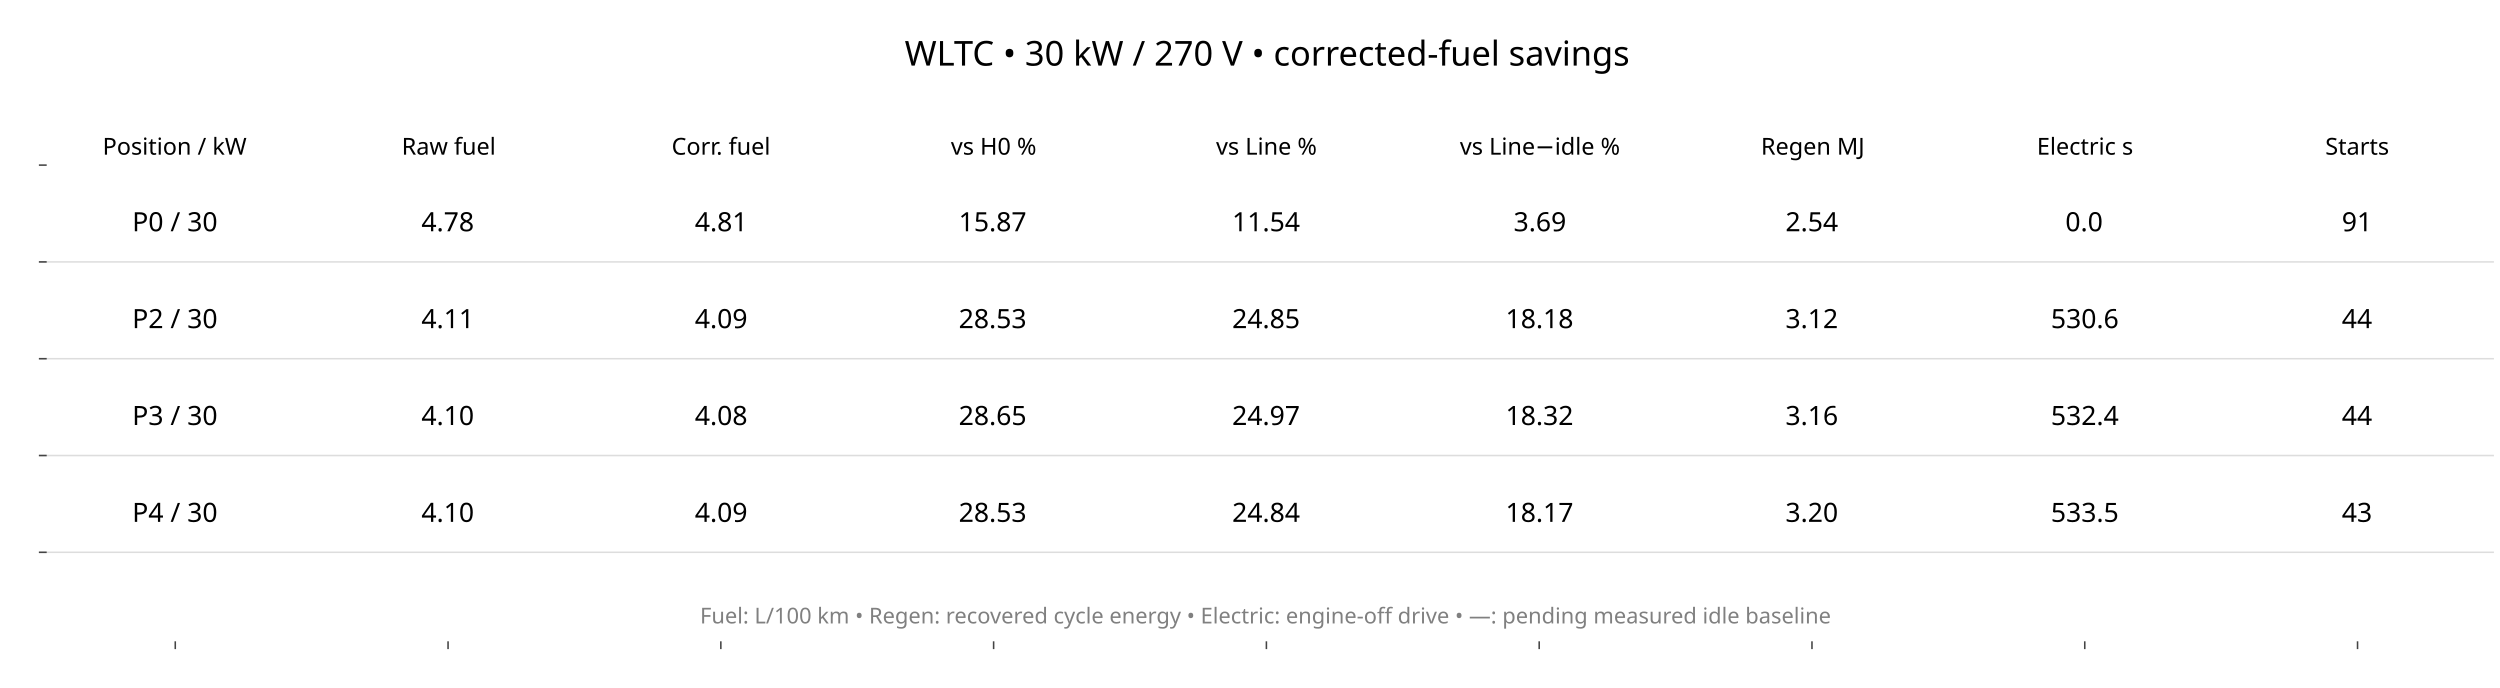
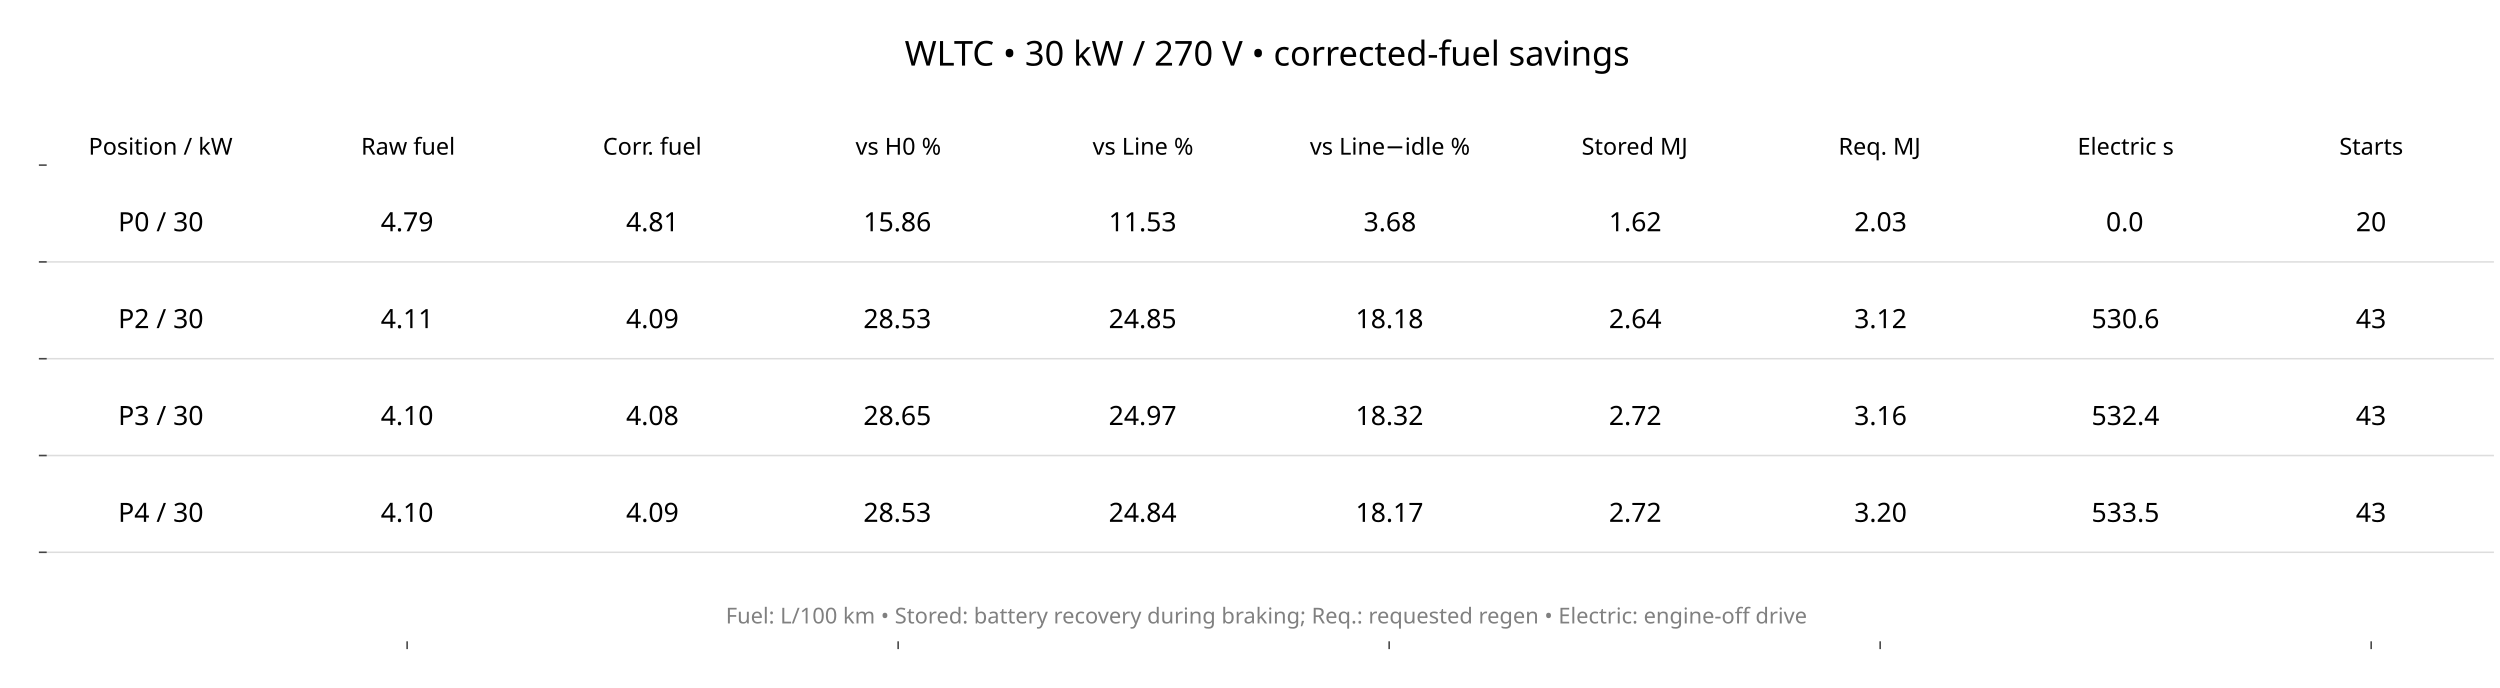
<svg xmlns="http://www.w3.org/2000/svg" class="main-svg" width="1600" height="440" style="" viewBox="0 0 1600 440">
  <rect x="0" y="0" width="1600" height="440" style="fill: rgb(255, 255, 255); fill-opacity: 1;" />
-   <defs id="defs-792c92">
+   <defs id="defs-3cb6b4">
    <g class="clips">
-       <clipPath id="clip792c92xyplot" class="plotclip">
+       <clipPath id="clip3cb6b4xyplot" class="plotclip">
        <rect width="1571.229" height="371.708" />
      </clipPath>
-       <clipPath class="axesclip" id="clip792c92x">
+       <clipPath class="axesclip" id="clip3cb6b4x">
        <rect x="24.885" y="0" width="1571.229" height="440" />
      </clipPath>
-       <clipPath class="axesclip" id="clip792c92y">
+       <clipPath class="axesclip" id="clip3cb6b4y">
        <rect x="0" y="43.722" width="1600" height="371.708" />
      </clipPath>
-       <clipPath class="axesclip" id="clip792c92xy">
+       <clipPath class="axesclip" id="clip3cb6b4xy">
        <rect x="24.885" y="43.722" width="1571.229" height="371.708" />
      </clipPath>
    </g>
    <g class="gradients" />
    <g class="patterns" />
  </defs>
  <g class="bglayer" />
  <g class="layer-below">
    <g class="imagelayer" />
    <g class="shapelayer" />
  </g>
  <g class="cartesianlayer">
    <g class="subplot xy">
      <g class="layer-subplot">
        <g class="shapelayer" />
        <g class="imagelayer" />
      </g>
      <g class="minor-gridlayer">
        <g class="x" />
        <g class="y" />
      </g>
      <g class="gridlayer">
        <g class="x" />
        <g class="y" />
      </g>
      <g class="zerolinelayer" />
      <g class="layer-between">
        <g class="shapelayer" />
        <g class="imagelayer" />
      </g>
      <path class="xlines-below" />
      <path class="ylines-below" />
      <g class="overlines-below" />
      <g class="xaxislayer-below" />
      <g class="yaxislayer-below" />
      <g class="overaxes-below" />
      <g class="overplot">
-         <g class="xy" transform="translate(24.88533,43.72167)" clip-path="url(#clip792c92xyplot)">
+         <g class="xy" transform="translate(24.88533,43.72167)" clip-path="url(#clip3cb6b4xyplot)">
          <g class="scatterlayer mlayer">
-             <g class="trace scatter trace778549" style="stroke-miterlimit: 2; opacity: 1;">
+             <g class="trace scatter traced4227f" style="stroke-miterlimit: 2; opacity: 1;">
              <g class="fills" />
              <g class="errorbars" />
              <g class="lines">
                <path class="js-line" d="M-31424.587,123.9L-31424.587,123.9L32995.816,123.9L32995.816,123.9" style="vector-effect: none; fill: none; stroke: rgb(221, 221, 221); stroke-opacity: 1; stroke-width: 1px; opacity: 1;" />
              </g>
              <g class="points" />
              <g class="text" />
            </g>
-             <g class="trace scatter trace1b9718" style="stroke-miterlimit: 2; opacity: 1;">
+             <g class="trace scatter trace3ed782" style="stroke-miterlimit: 2; opacity: 1;">
              <g class="fills" />
              <g class="errorbars" />
              <g class="lines">
                <path class="js-line" d="M-31424.587,185.85L-31424.587,185.85L32995.816,185.85L32995.816,185.85" style="vector-effect: none; fill: none; stroke: rgb(221, 221, 221); stroke-opacity: 1; stroke-width: 1px; opacity: 1;" />
              </g>
              <g class="points" />
              <g class="text" />
            </g>
-             <g class="trace scatter traceb85d9b" style="stroke-miterlimit: 2; opacity: 1;">
+             <g class="trace scatter trace69c664" style="stroke-miterlimit: 2; opacity: 1;">
              <g class="fills" />
              <g class="errorbars" />
              <g class="lines">
                <path class="js-line" d="M-31424.587,247.81L-31424.587,247.81L32995.816,247.81L32995.816,247.81" style="vector-effect: none; fill: none; stroke: rgb(221, 221, 221); stroke-opacity: 1; stroke-width: 1px; opacity: 1;" />
              </g>
              <g class="points" />
              <g class="text" />
            </g>
-             <g class="trace scatter traced130f0" style="stroke-miterlimit: 2; opacity: 1;">
+             <g class="trace scatter traceac16c8" style="stroke-miterlimit: 2; opacity: 1;">
              <g class="fills" />
              <g class="errorbars" />
              <g class="lines">
                <path class="js-line" d="M-31424.587,309.76L-31424.587,309.76L32995.816,309.76L32995.816,309.76" style="vector-effect: none; fill: none; stroke: rgb(221, 221, 221); stroke-opacity: 1; stroke-width: 1px; opacity: 1;" />
              </g>
              <g class="points" />
              <g class="text" />
            </g>
          </g>
        </g>
      </g>
      <path class="xlines-above crisp" d="" style="fill: none; stroke-width: 1px; stroke: rgb(0, 0, 0); stroke-opacity: 0;" />
      <path class="ylines-above crisp" d="" style="fill: none; stroke-width: 1px; stroke: rgb(0, 0, 0); stroke-opacity: 0;" />
      <g class="overlines-above" />
      <g class="xaxislayer-above">
-         <path class="xtick ticks crisp" d="M0,415.43v-5" transform="translate(112.1753,0)" style="stroke: rgb(68, 68, 68); stroke-opacity: 1; stroke-width: 1px;" />
-         <path class="xtick ticks crisp" d="M0,415.43v-5" transform="translate(286.7553,0)" style="stroke: rgb(68, 68, 68); stroke-opacity: 1; stroke-width: 1px;" />
-         <path class="xtick ticks crisp" d="M0,415.43v-5" transform="translate(461.3353,0)" style="stroke: rgb(68, 68, 68); stroke-opacity: 1; stroke-width: 1px;" />
-         <path class="xtick ticks crisp" d="M0,415.43v-5" transform="translate(635.9153,0)" style="stroke: rgb(68, 68, 68); stroke-opacity: 1; stroke-width: 1px;" />
-         <path class="xtick ticks crisp" d="M0,415.43v-5" transform="translate(810.4953,0)" style="stroke: rgb(68, 68, 68); stroke-opacity: 1; stroke-width: 1px;" />
-         <path class="xtick ticks crisp" d="M0,415.43v-5" transform="translate(985.0853,0)" style="stroke: rgb(68, 68, 68); stroke-opacity: 1; stroke-width: 1px;" />
-         <path class="xtick ticks crisp" d="M0,415.43v-5" transform="translate(1159.665,0)" style="stroke: rgb(68, 68, 68); stroke-opacity: 1; stroke-width: 1px;" />
-         <path class="xtick ticks crisp" d="M0,415.43v-5" transform="translate(1334.245,0)" style="stroke: rgb(68, 68, 68); stroke-opacity: 1; stroke-width: 1px;" />
-         <path class="xtick ticks crisp" d="M0,415.43v-5" transform="translate(1508.825,0)" style="stroke: rgb(68, 68, 68); stroke-opacity: 1; stroke-width: 1px;" />
+         <path class="xtick ticks crisp" d="M0,415.43v-5" transform="translate(260.5653,0)" style="stroke: rgb(68, 68, 68); stroke-opacity: 1; stroke-width: 1px;" />
+         <path class="xtick ticks crisp" d="M0,415.43v-5" transform="translate(574.8153,0)" style="stroke: rgb(68, 68, 68); stroke-opacity: 1; stroke-width: 1px;" />
+         <path class="xtick ticks crisp" d="M0,415.43v-5" transform="translate(889.0653,0)" style="stroke: rgb(68, 68, 68); stroke-opacity: 1; stroke-width: 1px;" />
+         <path class="xtick ticks crisp" d="M0,415.43v-5" transform="translate(1203.305,0)" style="stroke: rgb(68, 68, 68); stroke-opacity: 1; stroke-width: 1px;" />
+         <path class="xtick ticks crisp" d="M0,415.43v-5" transform="translate(1517.555,0)" style="stroke: rgb(68, 68, 68); stroke-opacity: 1; stroke-width: 1px;" />
      </g>
      <g class="yaxislayer-above">
        <path class="ytick ticks crisp" d="M24.885,0h5" transform="translate(0,353.4817)" style="stroke: rgb(68, 68, 68); stroke-opacity: 1; stroke-width: 1px;" />
        <path class="ytick ticks crisp" d="M24.885,0h5" transform="translate(0,291.5317)" style="stroke: rgb(68, 68, 68); stroke-opacity: 1; stroke-width: 1px;" />
        <path class="ytick ticks crisp" d="M24.885,0h5" transform="translate(0,229.5717)" style="stroke: rgb(68, 68, 68); stroke-opacity: 1; stroke-width: 1px;" />
        <path class="ytick ticks crisp" d="M24.885,0h5" transform="translate(0,167.6217)" style="stroke: rgb(68, 68, 68); stroke-opacity: 1; stroke-width: 1px;" />
        <path class="ytick ticks crisp" d="M24.885,0h5" transform="translate(0,105.6717)" style="stroke: rgb(68, 68, 68); stroke-opacity: 1; stroke-width: 1px;" />
      </g>
      <g class="overaxes-above" />
    </g>
  </g>
  <g class="polarlayer" />
  <g class="smithlayer" />
  <g class="ternarylayer" />
  <g class="geolayer" />
  <g class="funnelarealayer" />
  <g class="pielayer" />
  <g class="iciclelayer" />
  <g class="treemaplayer" />
  <g class="sunburstlayer" />
  <g class="glimages" />
-   <defs id="topdefs-792c92">
+   <defs id="topdefs-3cb6b4">
    <g class="clips" />
  </defs>
  <g class="layer-above">
    <g class="imagelayer" />
    <g class="shapelayer" />
  </g>
  <g class="infolayer">
    <g class="g-gtitle" />
    <g class="g-xtitle" />
    <g class="g-ytitle" />
    <g class="annotation" data-index="0" style="opacity: 1;">
      <g class="annotation-text-g" transform="rotate(0,810.5,34.5)">
        <g class="cursor-pointer" transform="translate(582,20)">
          <rect class="bg" x="0.5" y="0.5" width="457" height="28" style="stroke-width: 1px; stroke: rgb(0, 0, 0); stroke-opacity: 0; fill: rgb(0, 0, 0); fill-opacity: 0;" />
          <text class="annotation-text" text-anchor="middle" x="228.969" y="22" style="font-family: sans-serif; font-size: 22px; fill: rgb(0, 0, 0); fill-opacity: 1; white-space: pre;">WLTC • 30 kW / 270 V • corrected-fuel savings</text>
        </g>
      </g>
    </g>
    <g class="annotation" data-index="1" style="opacity: 1;">
-       <g class="annotation-text-g" transform="rotate(0,112.1753,93.28167)">
-         <g class="cursor-pointer" transform="translate(66,83)">
+       <g class="annotation-text-g" transform="rotate(0,103.4453,93.28167)">
+         <g class="cursor-pointer" transform="translate(57,83)">
          <rect class="bg" x="0.5" y="0.5" width="91" height="20" style="stroke-width: 1px; stroke: rgb(0, 0, 0); stroke-opacity: 0; fill: rgb(0, 0, 0); fill-opacity: 0;" />
          <text class="annotation-text" text-anchor="middle" x="45.766" y="16" style="font-family: sans-serif; font-size: 15px; fill: rgb(0, 0, 0); fill-opacity: 1; white-space: pre;">Position / kW</text>
        </g>
      </g>
    </g>
    <g class="annotation" data-index="2" style="opacity: 1;">
-       <g class="annotation-text-g" transform="rotate(0,286.7553,93.28167)">
-         <g class="cursor-pointer" transform="translate(256,83)">
+       <g class="annotation-text-g" transform="rotate(0,260.5653,93.28167)">
+         <g class="cursor-pointer" transform="translate(230,83)">
          <rect class="bg" x="0.5" y="0.5" width="61" height="20" style="stroke-width: 1px; stroke: rgb(0, 0, 0); stroke-opacity: 0; fill: rgb(0, 0, 0); fill-opacity: 0;" />
          <text class="annotation-text" text-anchor="middle" x="31.188" y="16" style="font-family: sans-serif; font-size: 15px; fill: rgb(0, 0, 0); fill-opacity: 1; white-space: pre;">Raw fuel</text>
        </g>
      </g>
    </g>
    <g class="annotation" data-index="3" style="opacity: 1;">
-       <g class="annotation-text-g" transform="rotate(0,461.3353,93.28167)">
-         <g class="cursor-pointer" transform="translate(429,83)">
+       <g class="annotation-text-g" transform="rotate(0,417.6953,93.28167)">
+         <g class="cursor-pointer" transform="translate(385,83)">
          <rect class="bg" x="0.5" y="0.5" width="64" height="20" style="stroke-width: 1px; stroke: rgb(0, 0, 0); stroke-opacity: 0; fill: rgb(0, 0, 0); fill-opacity: 0;" />
          <text class="annotation-text" text-anchor="middle" x="32.438" y="16" style="font-family: sans-serif; font-size: 15px; fill: rgb(0, 0, 0); fill-opacity: 1; white-space: pre;">Corr. fuel</text>
        </g>
      </g>
    </g>
    <g class="annotation" data-index="4" style="opacity: 1;">
-       <g class="annotation-text-g" transform="rotate(0,635.9153,93.28167)">
-         <g class="cursor-pointer" transform="translate(606,83)">
+       <g class="annotation-text-g" transform="rotate(0,574.8153,93.28167)">
+         <g class="cursor-pointer" transform="translate(545,83)">
          <rect class="bg" x="0.5" y="0.5" width="59" height="20" style="stroke-width: 1px; stroke: rgb(0, 0, 0); stroke-opacity: 0; fill: rgb(0, 0, 0); fill-opacity: 0;" />
          <text class="annotation-text" text-anchor="middle" x="29.938" y="16" style="font-family: sans-serif; font-size: 15px; fill: rgb(0, 0, 0); fill-opacity: 1; white-space: pre;">vs H0 %</text>
        </g>
      </g>
    </g>
    <g class="annotation" data-index="5" style="opacity: 1;">
-       <g class="annotation-text-g" transform="rotate(0,810.4953,93.28167)">
-         <g class="cursor-pointer" transform="translate(776,83)">
+       <g class="annotation-text-g" transform="rotate(0,731.9353,93.28167)">
+         <g class="cursor-pointer" transform="translate(697,83)">
          <rect class="bg" x="0.5" y="0.5" width="68" height="20" style="stroke-width: 1px; stroke: rgb(0, 0, 0); stroke-opacity: 0; fill: rgb(0, 0, 0); fill-opacity: 0;" />
          <text class="annotation-text" text-anchor="middle" x="34.531" y="16" style="font-family: sans-serif; font-size: 15px; fill: rgb(0, 0, 0); fill-opacity: 1; white-space: pre;">vs Line %</text>
        </g>
      </g>
    </g>
    <g class="annotation" data-index="6" style="opacity: 1;">
-       <g class="annotation-text-g" transform="rotate(0,985.0853,93.28167)">
-         <g class="cursor-pointer" transform="translate(935,83)">
+       <g class="annotation-text-g" transform="rotate(0,889.0653,93.28167)">
+         <g class="cursor-pointer" transform="translate(839,83)">
          <rect class="bg" x="0.5" y="0.5" width="100" height="20" style="stroke-width: 1px; stroke: rgb(0, 0, 0); stroke-opacity: 0; fill: rgb(0, 0, 0); fill-opacity: 0;" />
          <text class="annotation-text" text-anchor="middle" x="50.578" y="16" style="font-family: sans-serif; font-size: 15px; fill: rgb(0, 0, 0); fill-opacity: 1; white-space: pre;">vs Line−idle %</text>
        </g>
      </g>
    </g>
    <g class="annotation" data-index="7" style="opacity: 1;">
-       <g class="annotation-text-g" transform="rotate(0,1159.665,93.28167)">
-         <g class="cursor-pointer" transform="translate(1124,83)">
+       <g class="annotation-text-g" transform="rotate(0,1046.185,93.28167)">
+         <g class="cursor-pointer" transform="translate(1010,83)">
          <rect class="bg" x="0.5" y="0.5" width="71" height="20" style="stroke-width: 1px; stroke: rgb(0, 0, 0); stroke-opacity: 0; fill: rgb(0, 0, 0); fill-opacity: 0;" />
-           <text class="annotation-text" text-anchor="middle" x="36.188" y="16" style="font-family: sans-serif; font-size: 15px; fill: rgb(0, 0, 0); fill-opacity: 1; white-space: pre;">Regen MJ</text>
+           <text class="annotation-text" text-anchor="middle" x="36.188" y="16" style="font-family: sans-serif; font-size: 15px; fill: rgb(0, 0, 0); fill-opacity: 1; white-space: pre;">Stored MJ</text>
        </g>
      </g>
    </g>
    <g class="annotation" data-index="8" style="opacity: 1;">
-       <g class="annotation-text-g" transform="rotate(0,1334.245,93.28167)">
-         <g class="cursor-pointer" transform="translate(1302,83)">
+       <g class="annotation-text-g" transform="rotate(0,1203.305,93.28167)">
+         <g class="cursor-pointer" transform="translate(1173,83)">
+           <rect class="bg" x="0.5" y="0.5" width="59" height="20" style="stroke-width: 1px; stroke: rgb(0, 0, 0); stroke-opacity: 0; fill: rgb(0, 0, 0); fill-opacity: 0;" />
+           <text class="annotation-text" text-anchor="middle" x="29.938" y="16" style="font-family: sans-serif; font-size: 15px; fill: rgb(0, 0, 0); fill-opacity: 1; white-space: pre;">Req. MJ</text>
+         </g>
+       </g>
+     </g>
+     <g class="annotation" data-index="9" style="opacity: 1;">
+       <g class="annotation-text-g" transform="rotate(0,1360.425,93.28167)">
+         <g class="cursor-pointer" transform="translate(1328,83)">
          <rect class="bg" x="0.5" y="0.5" width="64" height="20" style="stroke-width: 1px; stroke: rgb(0, 0, 0); stroke-opacity: 0; fill: rgb(0, 0, 0); fill-opacity: 0;" />
          <text class="annotation-text" text-anchor="middle" x="32.422" y="16" style="font-family: sans-serif; font-size: 15px; fill: rgb(0, 0, 0); fill-opacity: 1; white-space: pre;">Electric s</text>
        </g>
      </g>
    </g>
-     <g class="annotation" data-index="9" style="opacity: 1;">
-       <g class="annotation-text-g" transform="rotate(0,1508.825,93.28167)">
-         <g class="cursor-pointer" transform="translate(1487,83)">
+     <g class="annotation" data-index="10" style="opacity: 1;">
+       <g class="annotation-text-g" transform="rotate(0,1517.555,93.28167)">
+         <g class="cursor-pointer" transform="translate(1496,83)">
          <rect class="bg" x="0.5" y="0.5" width="42" height="20" style="stroke-width: 1px; stroke: rgb(0, 0, 0); stroke-opacity: 0; fill: rgb(0, 0, 0); fill-opacity: 0;" />
          <text class="annotation-text" text-anchor="middle" x="21.594" y="16" style="font-family: sans-serif; font-size: 15px; fill: rgb(0, 0, 0); fill-opacity: 1; white-space: pre;">Starts</text>
        </g>
      </g>
    </g>
-     <g class="annotation" data-index="10" style="opacity: 1;">
-       <g class="annotation-text-g" transform="rotate(0,112.1753,142.8417)">
-         <g class="cursor-pointer" transform="translate(83,131)">
+     <g class="annotation" data-index="11" style="opacity: 1;">
+       <g class="annotation-text-g" transform="rotate(0,103.4453,142.8417)">
+         <g class="cursor-pointer" transform="translate(74,131)">
          <rect class="bg" x="0.5" y="0.5" width="57" height="22" style="stroke-width: 1px; stroke: rgb(0, 0, 0); stroke-opacity: 0; fill: rgb(0, 0, 0); fill-opacity: 0;" />
          <text class="annotation-text" text-anchor="middle" x="28.938" y="17" style="font-family: sans-serif; font-size: 17px; fill: rgb(0, 0, 0); fill-opacity: 1; white-space: pre;">P0 / 30</text>
        </g>
      </g>
    </g>
-     <g class="annotation" data-index="11" style="opacity: 1;">
-       <g class="annotation-text-g" transform="rotate(0,286.7553,142.8417)">
-         <g class="cursor-pointer" transform="translate(268,131)">
-           <rect class="bg" x="0.5" y="0.5" width="36" height="22" style="stroke-width: 1px; stroke: rgb(0, 0, 0); stroke-opacity: 0; fill: rgb(0, 0, 0); fill-opacity: 0;" />
-           <text class="annotation-text" text-anchor="middle" x="18.547" y="17" style="font-family: sans-serif; font-size: 17px; fill: rgb(0, 0, 0); fill-opacity: 1; white-space: pre;">4.78</text>
-         </g>
-       </g>
-     </g>
    <g class="annotation" data-index="12" style="opacity: 1;">
-       <g class="annotation-text-g" transform="rotate(0,461.3353,142.8417)">
-         <g class="cursor-pointer" transform="translate(443,131)">
+       <g class="annotation-text-g" transform="rotate(0,260.5653,142.8417)">
+         <g class="cursor-pointer" transform="translate(242,131)">
+           <rect class="bg" x="0.5" y="0.5" width="36" height="22" style="stroke-width: 1px; stroke: rgb(0, 0, 0); stroke-opacity: 0; fill: rgb(0, 0, 0); fill-opacity: 0;" />
+           <text class="annotation-text" text-anchor="middle" x="18.547" y="17" style="font-family: sans-serif; font-size: 17px; fill: rgb(0, 0, 0); fill-opacity: 1; white-space: pre;">4.79</text>
+         </g>
+       </g>
+     </g>
+     <g class="annotation" data-index="13" style="opacity: 1;">
+       <g class="annotation-text-g" transform="rotate(0,417.6953,142.8417)">
+         <g class="cursor-pointer" transform="translate(399,131)">
          <rect class="bg" x="0.5" y="0.5" width="36" height="22" style="stroke-width: 1px; stroke: rgb(0, 0, 0); stroke-opacity: 0; fill: rgb(0, 0, 0); fill-opacity: 0;" />
          <text class="annotation-text" text-anchor="middle" x="18.547" y="17" style="font-family: sans-serif; font-size: 17px; fill: rgb(0, 0, 0); fill-opacity: 1; white-space: pre;">4.81</text>
        </g>
      </g>
    </g>
-     <g class="annotation" data-index="13" style="opacity: 1;">
-       <g class="annotation-text-g" transform="rotate(0,635.9153,142.8417)">
-         <g class="cursor-pointer" transform="translate(612,131)">
-           <rect class="bg" x="0.5" y="0.5" width="46" height="22" style="stroke-width: 1px; stroke: rgb(0, 0, 0); stroke-opacity: 0; fill: rgb(0, 0, 0); fill-opacity: 0;" />
-           <text class="annotation-text" text-anchor="middle" x="23.281" y="17" style="font-family: sans-serif; font-size: 17px; fill: rgb(0, 0, 0); fill-opacity: 1; white-space: pre;">15.87</text>
-         </g>
-       </g>
-     </g>
    <g class="annotation" data-index="14" style="opacity: 1;">
-       <g class="annotation-text-g" transform="rotate(0,810.4953,142.8417)">
-         <g class="cursor-pointer" transform="translate(787,131)">
-           <rect class="bg" x="0.5" y="0.5" width="46" height="22" style="stroke-width: 1px; stroke: rgb(0, 0, 0); stroke-opacity: 0; fill: rgb(0, 0, 0); fill-opacity: 0;" />
-           <text class="annotation-text" text-anchor="middle" x="23.281" y="17" style="font-family: sans-serif; font-size: 17px; fill: rgb(0, 0, 0); fill-opacity: 1; white-space: pre;">11.54</text>
+       <g class="annotation-text-g" transform="rotate(0,574.8153,142.8417)">
+         <g class="cursor-pointer" transform="translate(551,131)">
+           <rect class="bg" x="0.5" y="0.5" width="46" height="22" style="stroke-width: 1px; stroke: rgb(0, 0, 0); stroke-opacity: 0; fill: rgb(0, 0, 0); fill-opacity: 0;" />
+           <text class="annotation-text" text-anchor="middle" x="23.281" y="17" style="font-family: sans-serif; font-size: 17px; fill: rgb(0, 0, 0); fill-opacity: 1; white-space: pre;">15.86</text>
        </g>
      </g>
    </g>
    <g class="annotation" data-index="15" style="opacity: 1;">
-       <g class="annotation-text-g" transform="rotate(0,985.0853,142.8417)">
-         <g class="cursor-pointer" transform="translate(967,131)">
-           <rect class="bg" x="0.5" y="0.5" width="36" height="22" style="stroke-width: 1px; stroke: rgb(0, 0, 0); stroke-opacity: 0; fill: rgb(0, 0, 0); fill-opacity: 0;" />
-           <text class="annotation-text" text-anchor="middle" x="18.547" y="17" style="font-family: sans-serif; font-size: 17px; fill: rgb(0, 0, 0); fill-opacity: 1; white-space: pre;">3.69</text>
+       <g class="annotation-text-g" transform="rotate(0,731.9353,142.8417)">
+         <g class="cursor-pointer" transform="translate(708,131)">
+           <rect class="bg" x="0.5" y="0.5" width="46" height="22" style="stroke-width: 1px; stroke: rgb(0, 0, 0); stroke-opacity: 0; fill: rgb(0, 0, 0); fill-opacity: 0;" />
+           <text class="annotation-text" text-anchor="middle" x="23.281" y="17" style="font-family: sans-serif; font-size: 17px; fill: rgb(0, 0, 0); fill-opacity: 1; white-space: pre;">11.53</text>
        </g>
      </g>
    </g>
    <g class="annotation" data-index="16" style="opacity: 1;">
-       <g class="annotation-text-g" transform="rotate(0,1159.665,142.8417)">
-         <g class="cursor-pointer" transform="translate(1141,131)">
-           <rect class="bg" x="0.5" y="0.5" width="36" height="22" style="stroke-width: 1px; stroke: rgb(0, 0, 0); stroke-opacity: 0; fill: rgb(0, 0, 0); fill-opacity: 0;" />
-           <text class="annotation-text" text-anchor="middle" x="18.547" y="17" style="font-family: sans-serif; font-size: 17px; fill: rgb(0, 0, 0); fill-opacity: 1; white-space: pre;">2.54</text>
+       <g class="annotation-text-g" transform="rotate(0,889.0653,142.8417)">
+         <g class="cursor-pointer" transform="translate(871,131)">
+           <rect class="bg" x="0.5" y="0.5" width="36" height="22" style="stroke-width: 1px; stroke: rgb(0, 0, 0); stroke-opacity: 0; fill: rgb(0, 0, 0); fill-opacity: 0;" />
+           <text class="annotation-text" text-anchor="middle" x="18.547" y="17" style="font-family: sans-serif; font-size: 17px; fill: rgb(0, 0, 0); fill-opacity: 1; white-space: pre;">3.68</text>
        </g>
      </g>
    </g>
    <g class="annotation" data-index="17" style="opacity: 1;">
-       <g class="annotation-text-g" transform="rotate(0,1334.245,142.8417)">
-         <g class="cursor-pointer" transform="translate(1320,131)">
+       <g class="annotation-text-g" transform="rotate(0,1046.185,142.8417)">
+         <g class="cursor-pointer" transform="translate(1028,131)">
+           <rect class="bg" x="0.5" y="0.5" width="36" height="22" style="stroke-width: 1px; stroke: rgb(0, 0, 0); stroke-opacity: 0; fill: rgb(0, 0, 0); fill-opacity: 0;" />
+           <text class="annotation-text" text-anchor="middle" x="18.547" y="17" style="font-family: sans-serif; font-size: 17px; fill: rgb(0, 0, 0); fill-opacity: 1; white-space: pre;">1.62</text>
+         </g>
+       </g>
+     </g>
+     <g class="annotation" data-index="18" style="opacity: 1;">
+       <g class="annotation-text-g" transform="rotate(0,1203.305,142.8417)">
+         <g class="cursor-pointer" transform="translate(1185,131)">
+           <rect class="bg" x="0.5" y="0.5" width="36" height="22" style="stroke-width: 1px; stroke: rgb(0, 0, 0); stroke-opacity: 0; fill: rgb(0, 0, 0); fill-opacity: 0;" />
+           <text class="annotation-text" text-anchor="middle" x="18.547" y="17" style="font-family: sans-serif; font-size: 17px; fill: rgb(0, 0, 0); fill-opacity: 1; white-space: pre;">2.03</text>
+         </g>
+       </g>
+     </g>
+     <g class="annotation" data-index="19" style="opacity: 1;">
+       <g class="annotation-text-g" transform="rotate(0,1360.425,142.8417)">
+         <g class="cursor-pointer" transform="translate(1346,131)">
          <rect class="bg" x="0.5" y="0.5" width="27" height="22" style="stroke-width: 1px; stroke: rgb(0, 0, 0); stroke-opacity: 0; fill: rgb(0, 0, 0); fill-opacity: 0;" />
          <text class="annotation-text" text-anchor="middle" x="13.828" y="17" style="font-family: sans-serif; font-size: 17px; fill: rgb(0, 0, 0); fill-opacity: 1; white-space: pre;">0.0</text>
        </g>
      </g>
    </g>
-     <g class="annotation" data-index="18" style="opacity: 1;">
-       <g class="annotation-text-g" transform="rotate(0,1508.825,142.8417)">
-         <g class="cursor-pointer" transform="translate(1497,131)">
+     <g class="annotation" data-index="20" style="opacity: 1;">
+       <g class="annotation-text-g" transform="rotate(0,1517.555,142.8417)">
+         <g class="cursor-pointer" transform="translate(1506,131)">
          <rect class="bg" x="0.5" y="0.5" width="22" height="22" style="stroke-width: 1px; stroke: rgb(0, 0, 0); stroke-opacity: 0; fill: rgb(0, 0, 0); fill-opacity: 0;" />
-           <text class="annotation-text" text-anchor="middle" x="11.469" y="17" style="font-family: sans-serif; font-size: 17px; fill: rgb(0, 0, 0); fill-opacity: 1; white-space: pre;">91</text>
-         </g>
-       </g>
-     </g>
-     <g class="annotation" data-index="19" style="opacity: 1;">
-       <g class="annotation-text-g" transform="rotate(0,112.1753,204.7917)">
-         <g class="cursor-pointer" transform="translate(83,193)">
+           <text class="annotation-text" text-anchor="middle" x="11.469" y="17" style="font-family: sans-serif; font-size: 17px; fill: rgb(0, 0, 0); fill-opacity: 1; white-space: pre;">20</text>
+         </g>
+       </g>
+     </g>
+     <g class="annotation" data-index="21" style="opacity: 1;">
+       <g class="annotation-text-g" transform="rotate(0,103.4453,204.7917)">
+         <g class="cursor-pointer" transform="translate(74,193)">
          <rect class="bg" x="0.5" y="0.5" width="57" height="22" style="stroke-width: 1px; stroke: rgb(0, 0, 0); stroke-opacity: 0; fill: rgb(0, 0, 0); fill-opacity: 0;" />
          <text class="annotation-text" text-anchor="middle" x="28.938" y="17" style="font-family: sans-serif; font-size: 17px; fill: rgb(0, 0, 0); fill-opacity: 1; white-space: pre;">P2 / 30</text>
        </g>
      </g>
    </g>
-     <g class="annotation" data-index="20" style="opacity: 1;">
-       <g class="annotation-text-g" transform="rotate(0,286.7553,204.7917)">
-         <g class="cursor-pointer" transform="translate(268,193)">
+     <g class="annotation" data-index="22" style="opacity: 1;">
+       <g class="annotation-text-g" transform="rotate(0,260.5653,204.7917)">
+         <g class="cursor-pointer" transform="translate(242,193)">
          <rect class="bg" x="0.5" y="0.5" width="36" height="22" style="stroke-width: 1px; stroke: rgb(0, 0, 0); stroke-opacity: 0; fill: rgb(0, 0, 0); fill-opacity: 0;" />
          <text class="annotation-text" text-anchor="middle" x="18.547" y="17" style="font-family: sans-serif; font-size: 17px; fill: rgb(0, 0, 0); fill-opacity: 1; white-space: pre;">4.11</text>
        </g>
      </g>
    </g>
-     <g class="annotation" data-index="21" style="opacity: 1;">
-       <g class="annotation-text-g" transform="rotate(0,461.3353,204.7917)">
-         <g class="cursor-pointer" transform="translate(443,193)">
+     <g class="annotation" data-index="23" style="opacity: 1;">
+       <g class="annotation-text-g" transform="rotate(0,417.6953,204.7917)">
+         <g class="cursor-pointer" transform="translate(399,193)">
          <rect class="bg" x="0.5" y="0.5" width="36" height="22" style="stroke-width: 1px; stroke: rgb(0, 0, 0); stroke-opacity: 0; fill: rgb(0, 0, 0); fill-opacity: 0;" />
          <text class="annotation-text" text-anchor="middle" x="18.547" y="17" style="font-family: sans-serif; font-size: 17px; fill: rgb(0, 0, 0); fill-opacity: 1; white-space: pre;">4.09</text>
        </g>
      </g>
    </g>
-     <g class="annotation" data-index="22" style="opacity: 1;">
-       <g class="annotation-text-g" transform="rotate(0,635.9153,204.7917)">
-         <g class="cursor-pointer" transform="translate(612,193)">
+     <g class="annotation" data-index="24" style="opacity: 1;">
+       <g class="annotation-text-g" transform="rotate(0,574.8153,204.7917)">
+         <g class="cursor-pointer" transform="translate(551,193)">
          <rect class="bg" x="0.5" y="0.5" width="46" height="22" style="stroke-width: 1px; stroke: rgb(0, 0, 0); stroke-opacity: 0; fill: rgb(0, 0, 0); fill-opacity: 0;" />
          <text class="annotation-text" text-anchor="middle" x="23.281" y="17" style="font-family: sans-serif; font-size: 17px; fill: rgb(0, 0, 0); fill-opacity: 1; white-space: pre;">28.53</text>
        </g>
      </g>
    </g>
-     <g class="annotation" data-index="23" style="opacity: 1;">
-       <g class="annotation-text-g" transform="rotate(0,810.4953,204.7917)">
-         <g class="cursor-pointer" transform="translate(787,193)">
+     <g class="annotation" data-index="25" style="opacity: 1;">
+       <g class="annotation-text-g" transform="rotate(0,731.9353,204.7917)">
+         <g class="cursor-pointer" transform="translate(708,193)">
          <rect class="bg" x="0.5" y="0.5" width="46" height="22" style="stroke-width: 1px; stroke: rgb(0, 0, 0); stroke-opacity: 0; fill: rgb(0, 0, 0); fill-opacity: 0;" />
          <text class="annotation-text" text-anchor="middle" x="23.281" y="17" style="font-family: sans-serif; font-size: 17px; fill: rgb(0, 0, 0); fill-opacity: 1; white-space: pre;">24.85</text>
        </g>
      </g>
    </g>
-     <g class="annotation" data-index="24" style="opacity: 1;">
-       <g class="annotation-text-g" transform="rotate(0,985.0853,204.7917)">
-         <g class="cursor-pointer" transform="translate(962,193)">
+     <g class="annotation" data-index="26" style="opacity: 1;">
+       <g class="annotation-text-g" transform="rotate(0,889.0653,204.7917)">
+         <g class="cursor-pointer" transform="translate(866,193)">
          <rect class="bg" x="0.5" y="0.5" width="46" height="22" style="stroke-width: 1px; stroke: rgb(0, 0, 0); stroke-opacity: 0; fill: rgb(0, 0, 0); fill-opacity: 0;" />
          <text class="annotation-text" text-anchor="middle" x="23.281" y="17" style="font-family: sans-serif; font-size: 17px; fill: rgb(0, 0, 0); fill-opacity: 1; white-space: pre;">18.18</text>
        </g>
      </g>
    </g>
-     <g class="annotation" data-index="25" style="opacity: 1;">
-       <g class="annotation-text-g" transform="rotate(0,1159.665,204.7917)">
-         <g class="cursor-pointer" transform="translate(1141,193)">
+     <g class="annotation" data-index="27" style="opacity: 1;">
+       <g class="annotation-text-g" transform="rotate(0,1046.185,204.7917)">
+         <g class="cursor-pointer" transform="translate(1028,193)">
+           <rect class="bg" x="0.5" y="0.5" width="36" height="22" style="stroke-width: 1px; stroke: rgb(0, 0, 0); stroke-opacity: 0; fill: rgb(0, 0, 0); fill-opacity: 0;" />
+           <text class="annotation-text" text-anchor="middle" x="18.547" y="17" style="font-family: sans-serif; font-size: 17px; fill: rgb(0, 0, 0); fill-opacity: 1; white-space: pre;">2.64</text>
+         </g>
+       </g>
+     </g>
+     <g class="annotation" data-index="28" style="opacity: 1;">
+       <g class="annotation-text-g" transform="rotate(0,1203.305,204.7917)">
+         <g class="cursor-pointer" transform="translate(1185,193)">
          <rect class="bg" x="0.5" y="0.5" width="36" height="22" style="stroke-width: 1px; stroke: rgb(0, 0, 0); stroke-opacity: 0; fill: rgb(0, 0, 0); fill-opacity: 0;" />
          <text class="annotation-text" text-anchor="middle" x="18.547" y="17" style="font-family: sans-serif; font-size: 17px; fill: rgb(0, 0, 0); fill-opacity: 1; white-space: pre;">3.12</text>
        </g>
      </g>
    </g>
-     <g class="annotation" data-index="26" style="opacity: 1;">
-       <g class="annotation-text-g" transform="rotate(0,1334.245,204.7917)">
-         <g class="cursor-pointer" transform="translate(1311,193)">
+     <g class="annotation" data-index="29" style="opacity: 1;">
+       <g class="annotation-text-g" transform="rotate(0,1360.425,204.7917)">
+         <g class="cursor-pointer" transform="translate(1337,193)">
          <rect class="bg" x="0.5" y="0.5" width="46" height="22" style="stroke-width: 1px; stroke: rgb(0, 0, 0); stroke-opacity: 0; fill: rgb(0, 0, 0); fill-opacity: 0;" />
          <text class="annotation-text" text-anchor="middle" x="23.281" y="17" style="font-family: sans-serif; font-size: 17px; fill: rgb(0, 0, 0); fill-opacity: 1; white-space: pre;">530.6</text>
        </g>
      </g>
    </g>
-     <g class="annotation" data-index="27" style="opacity: 1;">
-       <g class="annotation-text-g" transform="rotate(0,1508.825,204.7917)">
-         <g class="cursor-pointer" transform="translate(1497,193)">
+     <g class="annotation" data-index="30" style="opacity: 1;">
+       <g class="annotation-text-g" transform="rotate(0,1517.555,204.7917)">
+         <g class="cursor-pointer" transform="translate(1506,193)">
          <rect class="bg" x="0.5" y="0.5" width="22" height="22" style="stroke-width: 1px; stroke: rgb(0, 0, 0); stroke-opacity: 0; fill: rgb(0, 0, 0); fill-opacity: 0;" />
-           <text class="annotation-text" text-anchor="middle" x="11.469" y="17" style="font-family: sans-serif; font-size: 17px; fill: rgb(0, 0, 0); fill-opacity: 1; white-space: pre;">44</text>
-         </g>
-       </g>
-     </g>
-     <g class="annotation" data-index="28" style="opacity: 1;">
-       <g class="annotation-text-g" transform="rotate(0,112.1753,266.7417)">
-         <g class="cursor-pointer" transform="translate(83,255)">
+           <text class="annotation-text" text-anchor="middle" x="11.469" y="17" style="font-family: sans-serif; font-size: 17px; fill: rgb(0, 0, 0); fill-opacity: 1; white-space: pre;">43</text>
+         </g>
+       </g>
+     </g>
+     <g class="annotation" data-index="31" style="opacity: 1;">
+       <g class="annotation-text-g" transform="rotate(0,103.4453,266.7417)">
+         <g class="cursor-pointer" transform="translate(74,255)">
          <rect class="bg" x="0.5" y="0.5" width="57" height="22" style="stroke-width: 1px; stroke: rgb(0, 0, 0); stroke-opacity: 0; fill: rgb(0, 0, 0); fill-opacity: 0;" />
          <text class="annotation-text" text-anchor="middle" x="28.938" y="17" style="font-family: sans-serif; font-size: 17px; fill: rgb(0, 0, 0); fill-opacity: 1; white-space: pre;">P3 / 30</text>
        </g>
      </g>
    </g>
-     <g class="annotation" data-index="29" style="opacity: 1;">
-       <g class="annotation-text-g" transform="rotate(0,286.7553,266.7417)">
-         <g class="cursor-pointer" transform="translate(268,255)">
+     <g class="annotation" data-index="32" style="opacity: 1;">
+       <g class="annotation-text-g" transform="rotate(0,260.5653,266.7417)">
+         <g class="cursor-pointer" transform="translate(242,255)">
          <rect class="bg" x="0.5" y="0.5" width="36" height="22" style="stroke-width: 1px; stroke: rgb(0, 0, 0); stroke-opacity: 0; fill: rgb(0, 0, 0); fill-opacity: 0;" />
          <text class="annotation-text" text-anchor="middle" x="18.547" y="17" style="font-family: sans-serif; font-size: 17px; fill: rgb(0, 0, 0); fill-opacity: 1; white-space: pre;">4.10</text>
        </g>
      </g>
    </g>
-     <g class="annotation" data-index="30" style="opacity: 1;">
-       <g class="annotation-text-g" transform="rotate(0,461.3353,266.7417)">
-         <g class="cursor-pointer" transform="translate(443,255)">
+     <g class="annotation" data-index="33" style="opacity: 1;">
+       <g class="annotation-text-g" transform="rotate(0,417.6953,266.7417)">
+         <g class="cursor-pointer" transform="translate(399,255)">
          <rect class="bg" x="0.5" y="0.5" width="36" height="22" style="stroke-width: 1px; stroke: rgb(0, 0, 0); stroke-opacity: 0; fill: rgb(0, 0, 0); fill-opacity: 0;" />
          <text class="annotation-text" text-anchor="middle" x="18.547" y="17" style="font-family: sans-serif; font-size: 17px; fill: rgb(0, 0, 0); fill-opacity: 1; white-space: pre;">4.08</text>
        </g>
      </g>
    </g>
-     <g class="annotation" data-index="31" style="opacity: 1;">
-       <g class="annotation-text-g" transform="rotate(0,635.9153,266.7417)">
-         <g class="cursor-pointer" transform="translate(612,255)">
+     <g class="annotation" data-index="34" style="opacity: 1;">
+       <g class="annotation-text-g" transform="rotate(0,574.8153,266.7417)">
+         <g class="cursor-pointer" transform="translate(551,255)">
          <rect class="bg" x="0.5" y="0.5" width="46" height="22" style="stroke-width: 1px; stroke: rgb(0, 0, 0); stroke-opacity: 0; fill: rgb(0, 0, 0); fill-opacity: 0;" />
          <text class="annotation-text" text-anchor="middle" x="23.281" y="17" style="font-family: sans-serif; font-size: 17px; fill: rgb(0, 0, 0); fill-opacity: 1; white-space: pre;">28.65</text>
        </g>
      </g>
    </g>
-     <g class="annotation" data-index="32" style="opacity: 1;">
-       <g class="annotation-text-g" transform="rotate(0,810.4953,266.7417)">
-         <g class="cursor-pointer" transform="translate(787,255)">
+     <g class="annotation" data-index="35" style="opacity: 1;">
+       <g class="annotation-text-g" transform="rotate(0,731.9353,266.7417)">
+         <g class="cursor-pointer" transform="translate(708,255)">
          <rect class="bg" x="0.5" y="0.5" width="46" height="22" style="stroke-width: 1px; stroke: rgb(0, 0, 0); stroke-opacity: 0; fill: rgb(0, 0, 0); fill-opacity: 0;" />
          <text class="annotation-text" text-anchor="middle" x="23.281" y="17" style="font-family: sans-serif; font-size: 17px; fill: rgb(0, 0, 0); fill-opacity: 1; white-space: pre;">24.97</text>
        </g>
      </g>
    </g>
-     <g class="annotation" data-index="33" style="opacity: 1;">
-       <g class="annotation-text-g" transform="rotate(0,985.0853,266.7417)">
-         <g class="cursor-pointer" transform="translate(962,255)">
+     <g class="annotation" data-index="36" style="opacity: 1;">
+       <g class="annotation-text-g" transform="rotate(0,889.0653,266.7417)">
+         <g class="cursor-pointer" transform="translate(866,255)">
          <rect class="bg" x="0.5" y="0.5" width="46" height="22" style="stroke-width: 1px; stroke: rgb(0, 0, 0); stroke-opacity: 0; fill: rgb(0, 0, 0); fill-opacity: 0;" />
          <text class="annotation-text" text-anchor="middle" x="23.281" y="17" style="font-family: sans-serif; font-size: 17px; fill: rgb(0, 0, 0); fill-opacity: 1; white-space: pre;">18.32</text>
        </g>
      </g>
    </g>
-     <g class="annotation" data-index="34" style="opacity: 1;">
-       <g class="annotation-text-g" transform="rotate(0,1159.665,266.7417)">
-         <g class="cursor-pointer" transform="translate(1141,255)">
+     <g class="annotation" data-index="37" style="opacity: 1;">
+       <g class="annotation-text-g" transform="rotate(0,1046.185,266.7417)">
+         <g class="cursor-pointer" transform="translate(1028,255)">
+           <rect class="bg" x="0.5" y="0.5" width="36" height="22" style="stroke-width: 1px; stroke: rgb(0, 0, 0); stroke-opacity: 0; fill: rgb(0, 0, 0); fill-opacity: 0;" />
+           <text class="annotation-text" text-anchor="middle" x="18.547" y="17" style="font-family: sans-serif; font-size: 17px; fill: rgb(0, 0, 0); fill-opacity: 1; white-space: pre;">2.72</text>
+         </g>
+       </g>
+     </g>
+     <g class="annotation" data-index="38" style="opacity: 1;">
+       <g class="annotation-text-g" transform="rotate(0,1203.305,266.7417)">
+         <g class="cursor-pointer" transform="translate(1185,255)">
          <rect class="bg" x="0.5" y="0.5" width="36" height="22" style="stroke-width: 1px; stroke: rgb(0, 0, 0); stroke-opacity: 0; fill: rgb(0, 0, 0); fill-opacity: 0;" />
          <text class="annotation-text" text-anchor="middle" x="18.547" y="17" style="font-family: sans-serif; font-size: 17px; fill: rgb(0, 0, 0); fill-opacity: 1; white-space: pre;">3.16</text>
        </g>
      </g>
    </g>
-     <g class="annotation" data-index="35" style="opacity: 1;">
-       <g class="annotation-text-g" transform="rotate(0,1334.245,266.7417)">
-         <g class="cursor-pointer" transform="translate(1311,255)">
+     <g class="annotation" data-index="39" style="opacity: 1;">
+       <g class="annotation-text-g" transform="rotate(0,1360.425,266.7417)">
+         <g class="cursor-pointer" transform="translate(1337,255)">
          <rect class="bg" x="0.5" y="0.5" width="46" height="22" style="stroke-width: 1px; stroke: rgb(0, 0, 0); stroke-opacity: 0; fill: rgb(0, 0, 0); fill-opacity: 0;" />
          <text class="annotation-text" text-anchor="middle" x="23.281" y="17" style="font-family: sans-serif; font-size: 17px; fill: rgb(0, 0, 0); fill-opacity: 1; white-space: pre;">532.4</text>
        </g>
      </g>
    </g>
-     <g class="annotation" data-index="36" style="opacity: 1;">
-       <g class="annotation-text-g" transform="rotate(0,1508.825,266.7417)">
-         <g class="cursor-pointer" transform="translate(1497,255)">
+     <g class="annotation" data-index="40" style="opacity: 1;">
+       <g class="annotation-text-g" transform="rotate(0,1517.555,266.7417)">
+         <g class="cursor-pointer" transform="translate(1506,255)">
          <rect class="bg" x="0.5" y="0.5" width="22" height="22" style="stroke-width: 1px; stroke: rgb(0, 0, 0); stroke-opacity: 0; fill: rgb(0, 0, 0); fill-opacity: 0;" />
-           <text class="annotation-text" text-anchor="middle" x="11.469" y="17" style="font-family: sans-serif; font-size: 17px; fill: rgb(0, 0, 0); fill-opacity: 1; white-space: pre;">44</text>
-         </g>
-       </g>
-     </g>
-     <g class="annotation" data-index="37" style="opacity: 1;">
-       <g class="annotation-text-g" transform="rotate(0,112.1753,328.7017)">
-         <g class="cursor-pointer" transform="translate(83,317)">
+           <text class="annotation-text" text-anchor="middle" x="11.469" y="17" style="font-family: sans-serif; font-size: 17px; fill: rgb(0, 0, 0); fill-opacity: 1; white-space: pre;">43</text>
+         </g>
+       </g>
+     </g>
+     <g class="annotation" data-index="41" style="opacity: 1;">
+       <g class="annotation-text-g" transform="rotate(0,103.4453,328.7017)">
+         <g class="cursor-pointer" transform="translate(74,317)">
          <rect class="bg" x="0.5" y="0.5" width="57" height="22" style="stroke-width: 1px; stroke: rgb(0, 0, 0); stroke-opacity: 0; fill: rgb(0, 0, 0); fill-opacity: 0;" />
          <text class="annotation-text" text-anchor="middle" x="28.938" y="17" style="font-family: sans-serif; font-size: 17px; fill: rgb(0, 0, 0); fill-opacity: 1; white-space: pre;">P4 / 30</text>
        </g>
      </g>
    </g>
-     <g class="annotation" data-index="38" style="opacity: 1;">
-       <g class="annotation-text-g" transform="rotate(0,286.7553,328.7017)">
-         <g class="cursor-pointer" transform="translate(268,317)">
+     <g class="annotation" data-index="42" style="opacity: 1;">
+       <g class="annotation-text-g" transform="rotate(0,260.5653,328.7017)">
+         <g class="cursor-pointer" transform="translate(242,317)">
          <rect class="bg" x="0.5" y="0.5" width="36" height="22" style="stroke-width: 1px; stroke: rgb(0, 0, 0); stroke-opacity: 0; fill: rgb(0, 0, 0); fill-opacity: 0;" />
          <text class="annotation-text" text-anchor="middle" x="18.547" y="17" style="font-family: sans-serif; font-size: 17px; fill: rgb(0, 0, 0); fill-opacity: 1; white-space: pre;">4.10</text>
        </g>
      </g>
    </g>
-     <g class="annotation" data-index="39" style="opacity: 1;">
-       <g class="annotation-text-g" transform="rotate(0,461.3353,328.7017)">
-         <g class="cursor-pointer" transform="translate(443,317)">
+     <g class="annotation" data-index="43" style="opacity: 1;">
+       <g class="annotation-text-g" transform="rotate(0,417.6953,328.7017)">
+         <g class="cursor-pointer" transform="translate(399,317)">
          <rect class="bg" x="0.5" y="0.5" width="36" height="22" style="stroke-width: 1px; stroke: rgb(0, 0, 0); stroke-opacity: 0; fill: rgb(0, 0, 0); fill-opacity: 0;" />
          <text class="annotation-text" text-anchor="middle" x="18.547" y="17" style="font-family: sans-serif; font-size: 17px; fill: rgb(0, 0, 0); fill-opacity: 1; white-space: pre;">4.09</text>
        </g>
      </g>
    </g>
-     <g class="annotation" data-index="40" style="opacity: 1;">
-       <g class="annotation-text-g" transform="rotate(0,635.9153,328.7017)">
-         <g class="cursor-pointer" transform="translate(612,317)">
+     <g class="annotation" data-index="44" style="opacity: 1;">
+       <g class="annotation-text-g" transform="rotate(0,574.8153,328.7017)">
+         <g class="cursor-pointer" transform="translate(551,317)">
          <rect class="bg" x="0.5" y="0.5" width="46" height="22" style="stroke-width: 1px; stroke: rgb(0, 0, 0); stroke-opacity: 0; fill: rgb(0, 0, 0); fill-opacity: 0;" />
          <text class="annotation-text" text-anchor="middle" x="23.281" y="17" style="font-family: sans-serif; font-size: 17px; fill: rgb(0, 0, 0); fill-opacity: 1; white-space: pre;">28.53</text>
        </g>
      </g>
    </g>
-     <g class="annotation" data-index="41" style="opacity: 1;">
-       <g class="annotation-text-g" transform="rotate(0,810.4953,328.7017)">
-         <g class="cursor-pointer" transform="translate(787,317)">
+     <g class="annotation" data-index="45" style="opacity: 1;">
+       <g class="annotation-text-g" transform="rotate(0,731.9353,328.7017)">
+         <g class="cursor-pointer" transform="translate(708,317)">
          <rect class="bg" x="0.5" y="0.5" width="46" height="22" style="stroke-width: 1px; stroke: rgb(0, 0, 0); stroke-opacity: 0; fill: rgb(0, 0, 0); fill-opacity: 0;" />
          <text class="annotation-text" text-anchor="middle" x="23.281" y="17" style="font-family: sans-serif; font-size: 17px; fill: rgb(0, 0, 0); fill-opacity: 1; white-space: pre;">24.84</text>
        </g>
      </g>
    </g>
-     <g class="annotation" data-index="42" style="opacity: 1;">
-       <g class="annotation-text-g" transform="rotate(0,985.0853,328.7017)">
-         <g class="cursor-pointer" transform="translate(962,317)">
+     <g class="annotation" data-index="46" style="opacity: 1;">
+       <g class="annotation-text-g" transform="rotate(0,889.0653,328.7017)">
+         <g class="cursor-pointer" transform="translate(866,317)">
          <rect class="bg" x="0.5" y="0.5" width="46" height="22" style="stroke-width: 1px; stroke: rgb(0, 0, 0); stroke-opacity: 0; fill: rgb(0, 0, 0); fill-opacity: 0;" />
          <text class="annotation-text" text-anchor="middle" x="23.281" y="17" style="font-family: sans-serif; font-size: 17px; fill: rgb(0, 0, 0); fill-opacity: 1; white-space: pre;">18.17</text>
        </g>
      </g>
    </g>
-     <g class="annotation" data-index="43" style="opacity: 1;">
-       <g class="annotation-text-g" transform="rotate(0,1159.665,328.7017)">
-         <g class="cursor-pointer" transform="translate(1141,317)">
+     <g class="annotation" data-index="47" style="opacity: 1;">
+       <g class="annotation-text-g" transform="rotate(0,1046.185,328.7017)">
+         <g class="cursor-pointer" transform="translate(1028,317)">
+           <rect class="bg" x="0.5" y="0.5" width="36" height="22" style="stroke-width: 1px; stroke: rgb(0, 0, 0); stroke-opacity: 0; fill: rgb(0, 0, 0); fill-opacity: 0;" />
+           <text class="annotation-text" text-anchor="middle" x="18.547" y="17" style="font-family: sans-serif; font-size: 17px; fill: rgb(0, 0, 0); fill-opacity: 1; white-space: pre;">2.72</text>
+         </g>
+       </g>
+     </g>
+     <g class="annotation" data-index="48" style="opacity: 1;">
+       <g class="annotation-text-g" transform="rotate(0,1203.305,328.7017)">
+         <g class="cursor-pointer" transform="translate(1185,317)">
          <rect class="bg" x="0.5" y="0.5" width="36" height="22" style="stroke-width: 1px; stroke: rgb(0, 0, 0); stroke-opacity: 0; fill: rgb(0, 0, 0); fill-opacity: 0;" />
          <text class="annotation-text" text-anchor="middle" x="18.547" y="17" style="font-family: sans-serif; font-size: 17px; fill: rgb(0, 0, 0); fill-opacity: 1; white-space: pre;">3.20</text>
        </g>
      </g>
    </g>
-     <g class="annotation" data-index="44" style="opacity: 1;">
-       <g class="annotation-text-g" transform="rotate(0,1334.245,328.7017)">
-         <g class="cursor-pointer" transform="translate(1311,317)">
+     <g class="annotation" data-index="49" style="opacity: 1;">
+       <g class="annotation-text-g" transform="rotate(0,1360.425,328.7017)">
+         <g class="cursor-pointer" transform="translate(1337,317)">
          <rect class="bg" x="0.5" y="0.5" width="46" height="22" style="stroke-width: 1px; stroke: rgb(0, 0, 0); stroke-opacity: 0; fill: rgb(0, 0, 0); fill-opacity: 0;" />
          <text class="annotation-text" text-anchor="middle" x="23.281" y="17" style="font-family: sans-serif; font-size: 17px; fill: rgb(0, 0, 0); fill-opacity: 1; white-space: pre;">533.5</text>
        </g>
      </g>
    </g>
-     <g class="annotation" data-index="45" style="opacity: 1;">
-       <g class="annotation-text-g" transform="rotate(0,1508.825,328.7017)">
-         <g class="cursor-pointer" transform="translate(1497,317)">
+     <g class="annotation" data-index="50" style="opacity: 1;">
+       <g class="annotation-text-g" transform="rotate(0,1517.555,328.7017)">
+         <g class="cursor-pointer" transform="translate(1506,317)">
          <rect class="bg" x="0.5" y="0.5" width="22" height="22" style="stroke-width: 1px; stroke: rgb(0, 0, 0); stroke-opacity: 0; fill: rgb(0, 0, 0); fill-opacity: 0;" />
          <text class="annotation-text" text-anchor="middle" x="11.469" y="17" style="font-family: sans-serif; font-size: 17px; fill: rgb(0, 0, 0); fill-opacity: 1; white-space: pre;">43</text>
        </g>
      </g>
    </g>
-     <g class="annotation" data-index="46" style="opacity: 1;">
+     <g class="annotation" data-index="51" style="opacity: 1;">
      <g class="annotation-text-g" transform="rotate(0,810.4953,393.7517)">
-         <g class="cursor-pointer" transform="translate(461,384)">
-           <rect class="bg" x="0.5" y="0.5" width="697" height="19" style="stroke-width: 1px; stroke: rgb(0, 0, 0); stroke-opacity: 0; fill: rgb(0, 0, 0); fill-opacity: 0;" />
-           <text class="annotation-text" text-anchor="middle" x="348.922" y="15" style="font-family: sans-serif; font-size: 14px; fill: rgb(128, 128, 128); fill-opacity: 1; white-space: pre;">Fuel: L/100 km • Regen: recovered cycle energy • Electric: engine-off drive • —: pending measured idle baseline</text>
+         <g class="cursor-pointer" transform="translate(480,384)">
+           <rect class="bg" x="0.5" y="0.5" width="660" height="19" style="stroke-width: 1px; stroke: rgb(0, 0, 0); stroke-opacity: 0; fill: rgb(0, 0, 0); fill-opacity: 0;" />
+           <text class="annotation-text" text-anchor="middle" x="330.5" y="15" style="font-family: sans-serif; font-size: 14px; fill: rgb(128, 128, 128); fill-opacity: 1; white-space: pre;">Fuel: L/100 km • Stored: battery recovery during braking; Req.: requested regen • Electric: engine-off drive</text>
        </g>
      </g>
    </g>
  </g>
</svg>
